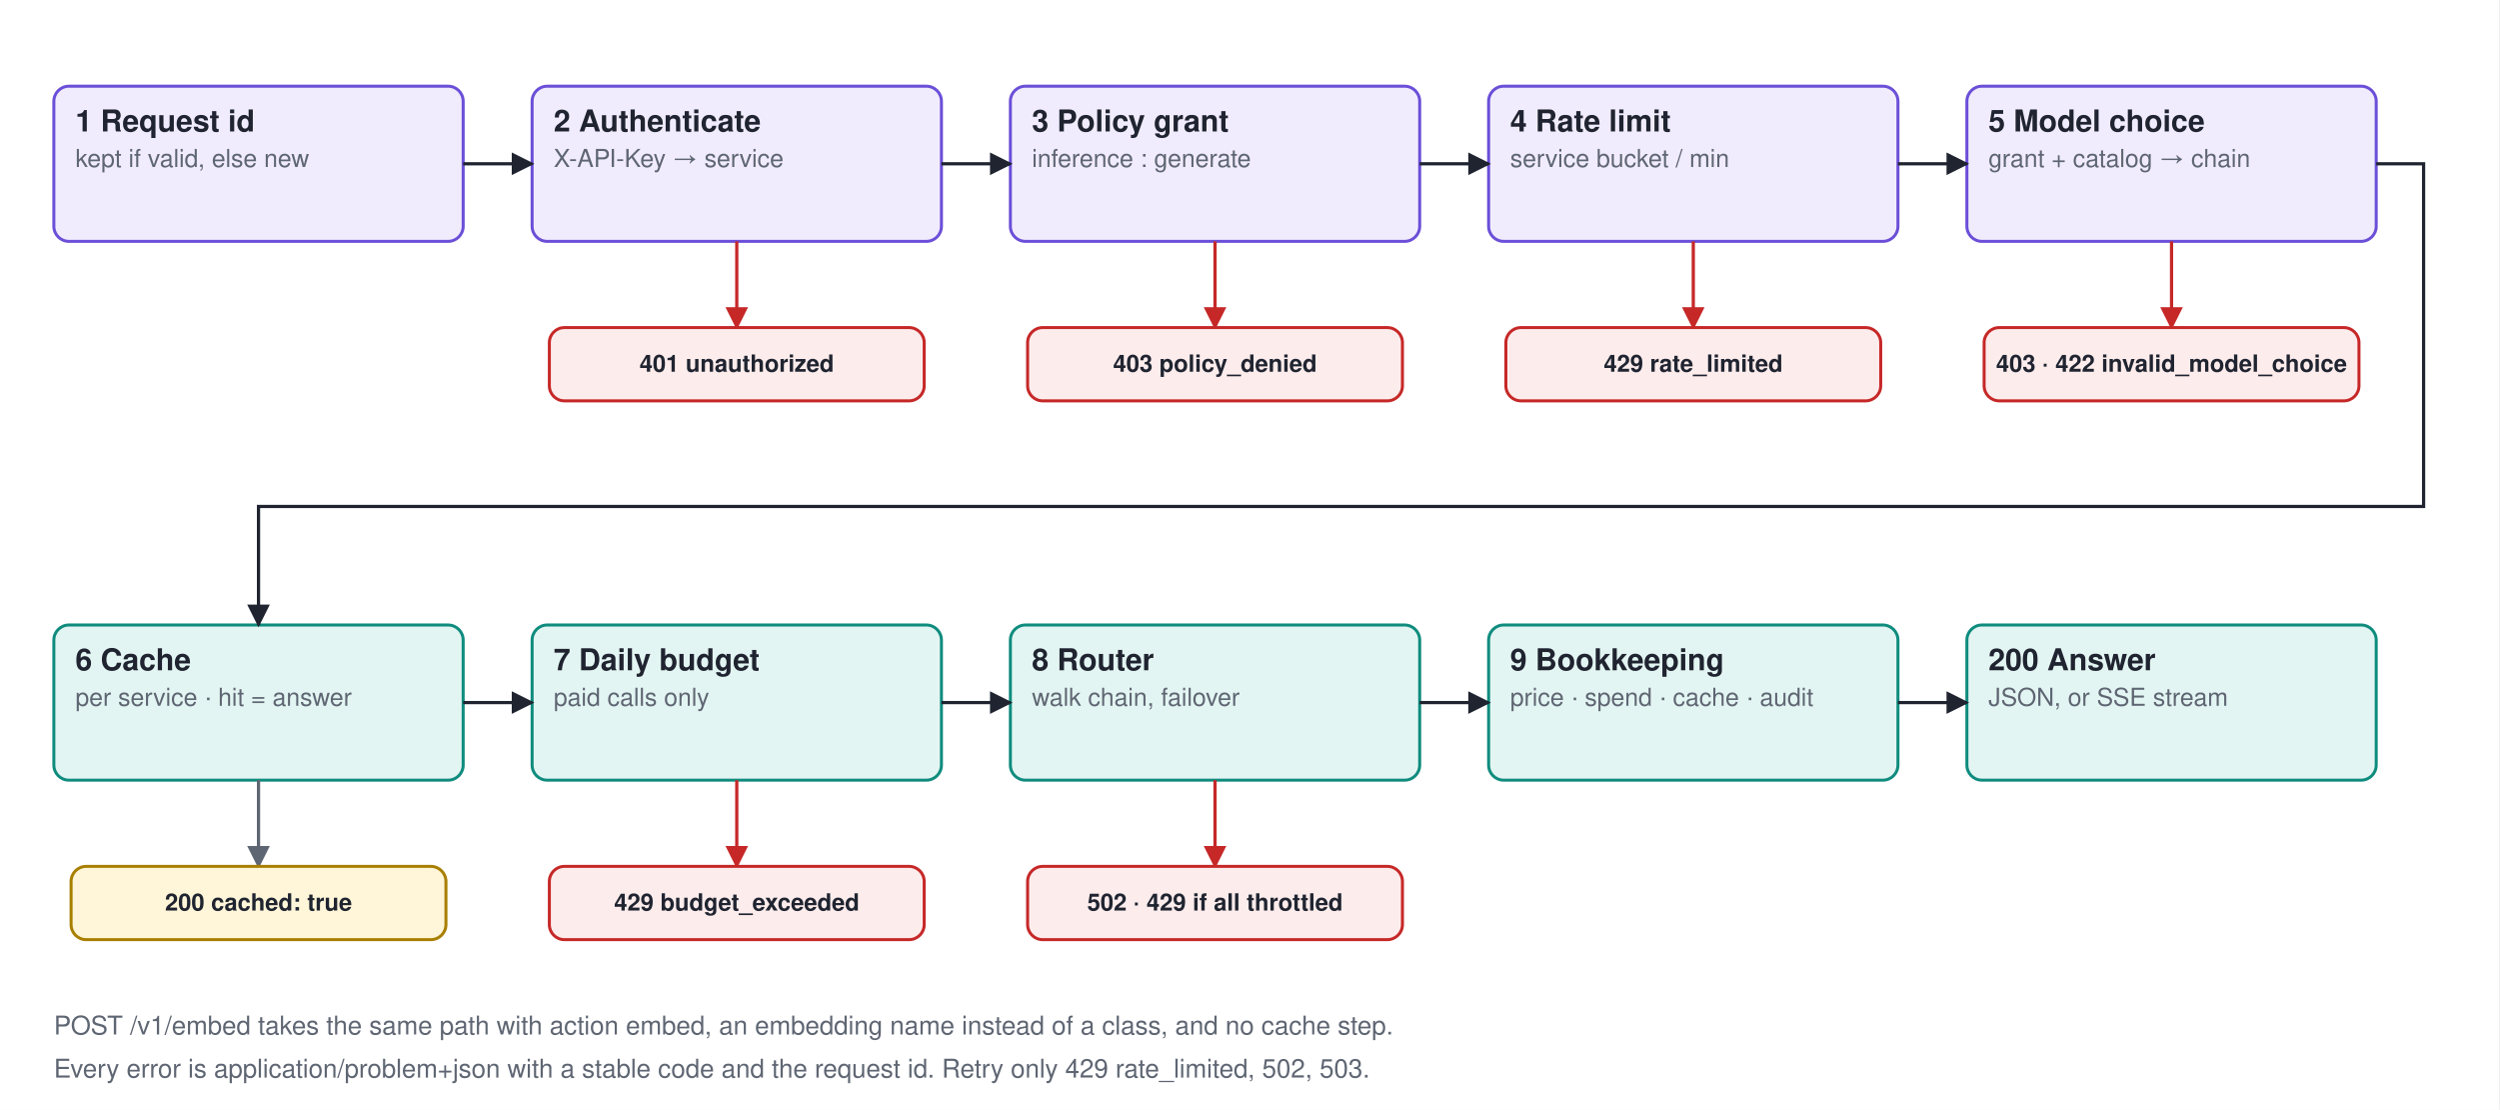
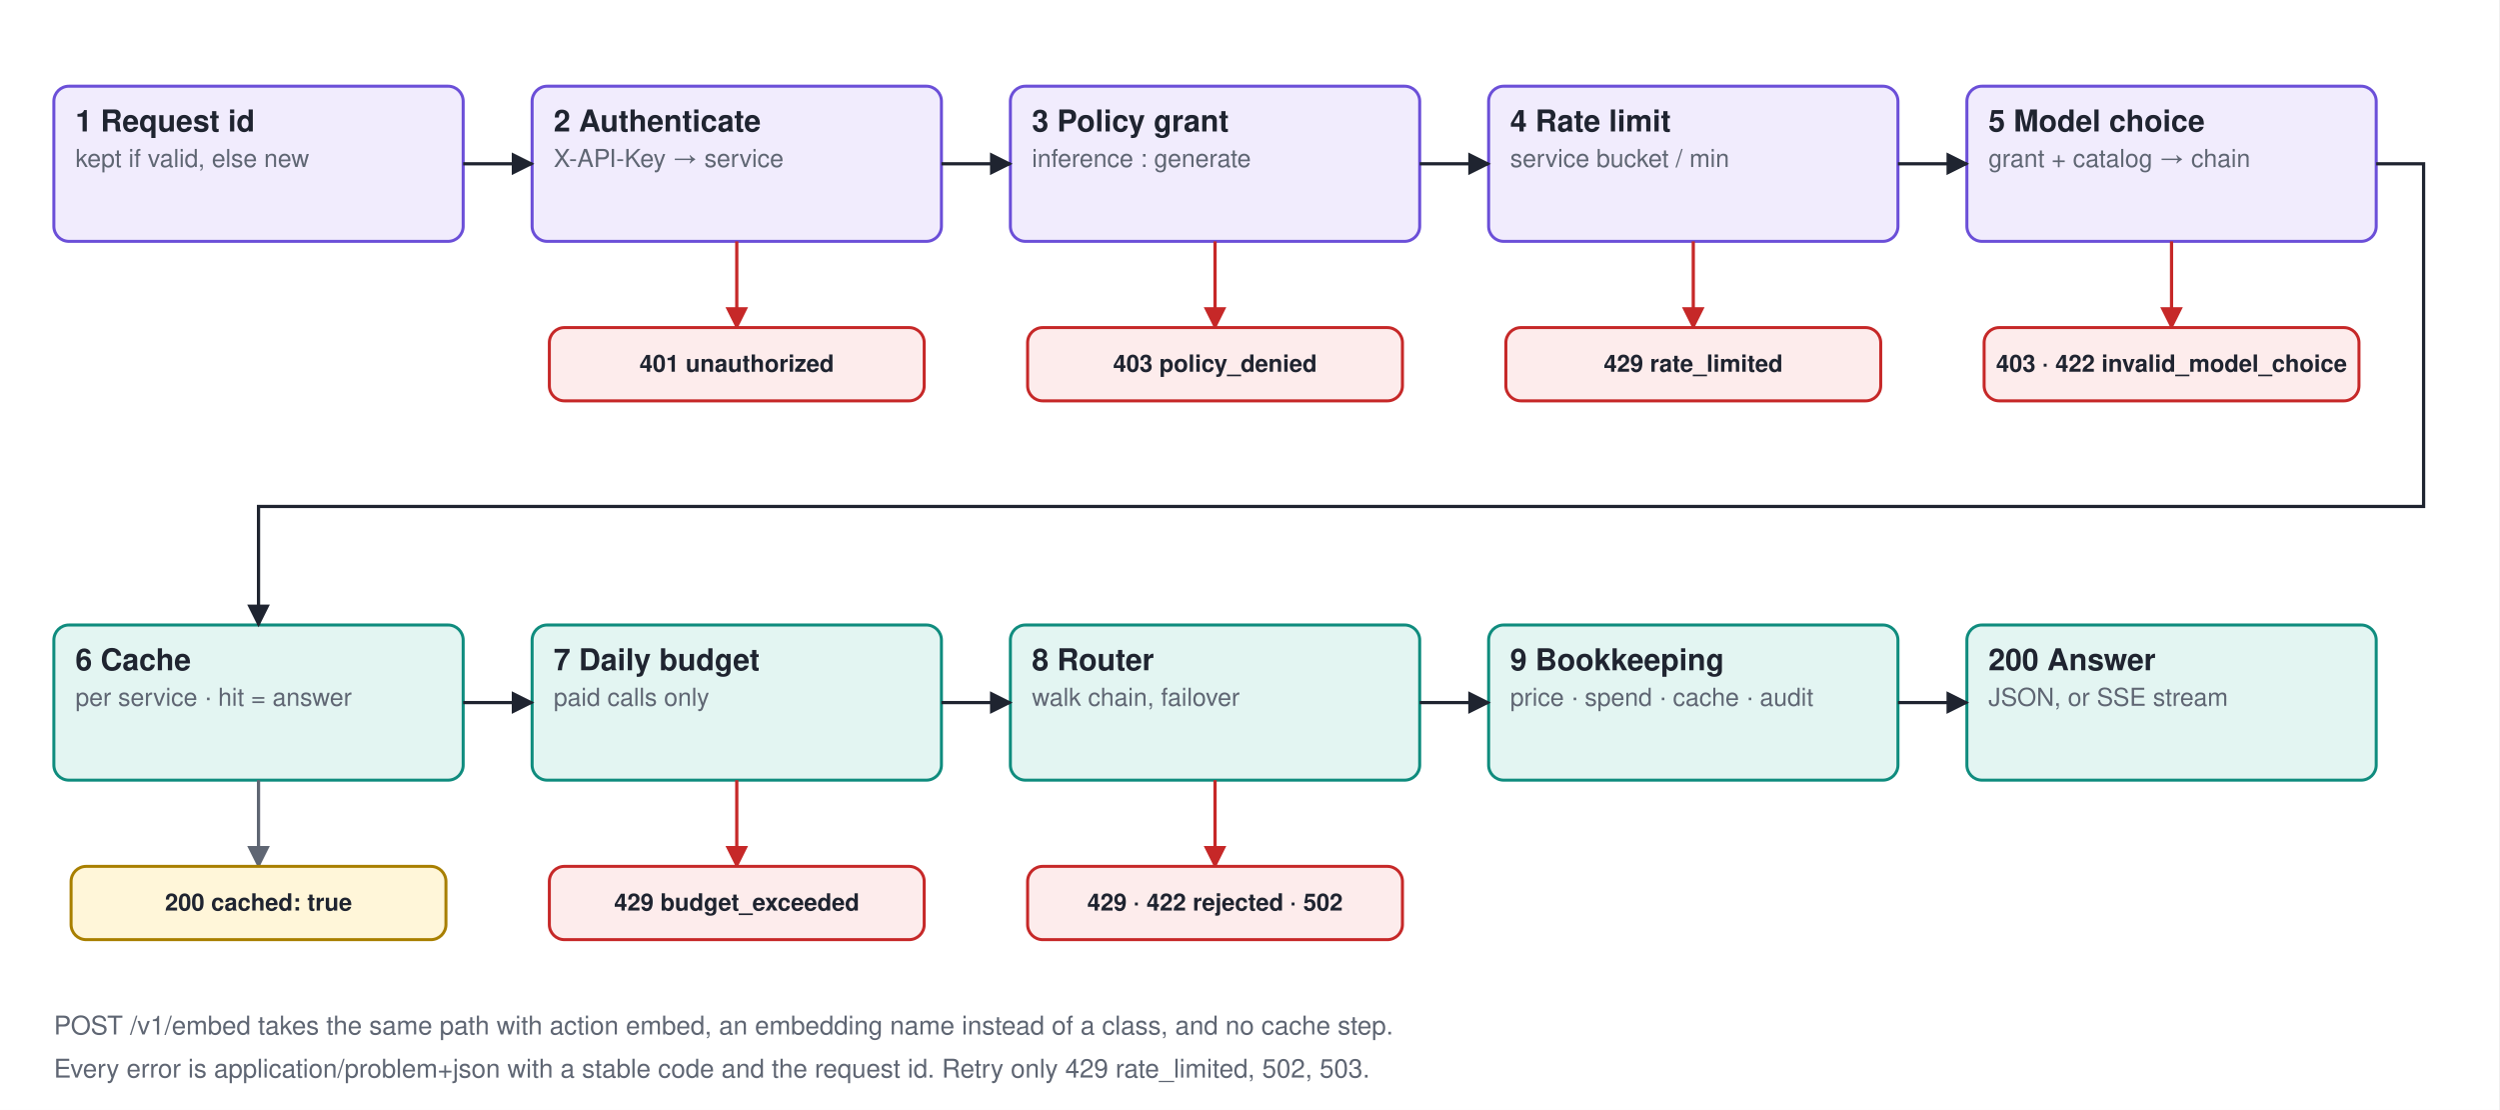
<svg xmlns="http://www.w3.org/2000/svg" viewBox="0 0 1160 515" width="1160" height="515" font-family="'Helvetica Neue', Helvetica, Arial, sans-serif" role="img">
  <defs>
    <marker id="arrow-ink" viewBox="0 0 10 10" refX="9" refY="5" markerWidth="7" markerHeight="7" orient="auto-start-reverse">
      <path d="M0,0 L10,5 L0,10 z" fill="#1F2430" />
    </marker>
    <marker id="arrow-muted" viewBox="0 0 10 10" refX="9" refY="5" markerWidth="7" markerHeight="7" orient="auto-start-reverse">
      <path d="M0,0 L10,5 L0,10 z" fill="#5F6673" />
    </marker>
    <marker id="arrow-error" viewBox="0 0 10 10" refX="9" refY="5" markerWidth="7" markerHeight="7" orient="auto-start-reverse">
      <path d="M0,0 L10,5 L0,10 z" fill="#C62828" />
    </marker>
  </defs>
  <rect width="1160" height="515" fill="#FFFFFF" />
  <rect x="25" y="40" width="190" height="72" rx="7" fill="#F1ECFD" stroke="#6B4FD8" stroke-width="1.4" />
  <text x="35" y="61" font-size="14" font-weight="bold" fill="#1F2430" text-anchor="start">1  Request id</text>
  <text x="35" y="77.5" font-size="11.5" font-weight="normal" fill="#5F6673" text-anchor="start">kept if valid, else new</text>
  <rect x="247" y="40" width="190" height="72" rx="7" fill="#F1ECFD" stroke="#6B4FD8" stroke-width="1.4" />
  <text x="257" y="61" font-size="14" font-weight="bold" fill="#1F2430" text-anchor="start">2  Authenticate</text>
  <text x="257" y="77.5" font-size="11.5" font-weight="normal" fill="#5F6673" text-anchor="start">X-API-Key → service</text>
  <polyline points="215,76 247,76" fill="none" stroke="#1F2430" stroke-width="1.5" marker-end="url(#arrow-ink)" />
  <polyline points="342.0,112 342.0,152" fill="none" stroke="#C62828" stroke-width="1.5" marker-end="url(#arrow-error)" />
  <rect x="255" y="152" width="174" height="34" rx="7" fill="#FDECEC" stroke="#C62828" stroke-width="1.4" />
  <text x="342.0" y="172.5" font-size="11" font-weight="bold" fill="#1F2430" text-anchor="middle">401 unauthorized</text>
  <rect x="469" y="40" width="190" height="72" rx="7" fill="#F1ECFD" stroke="#6B4FD8" stroke-width="1.4" />
  <text x="479" y="61" font-size="14" font-weight="bold" fill="#1F2430" text-anchor="start">3  Policy grant</text>
  <text x="479" y="77.5" font-size="11.5" font-weight="normal" fill="#5F6673" text-anchor="start">inference : generate</text>
  <polyline points="437,76 469,76" fill="none" stroke="#1F2430" stroke-width="1.5" marker-end="url(#arrow-ink)" />
  <polyline points="564.0,112 564.0,152" fill="none" stroke="#C62828" stroke-width="1.5" marker-end="url(#arrow-error)" />
  <rect x="477" y="152" width="174" height="34" rx="7" fill="#FDECEC" stroke="#C62828" stroke-width="1.4" />
  <text x="564.0" y="172.5" font-size="11" font-weight="bold" fill="#1F2430" text-anchor="middle">403 policy_denied</text>
  <rect x="691" y="40" width="190" height="72" rx="7" fill="#F1ECFD" stroke="#6B4FD8" stroke-width="1.4" />
  <text x="701" y="61" font-size="14" font-weight="bold" fill="#1F2430" text-anchor="start">4  Rate limit</text>
  <text x="701" y="77.5" font-size="11.5" font-weight="normal" fill="#5F6673" text-anchor="start">service bucket / min</text>
  <polyline points="659,76 691,76" fill="none" stroke="#1F2430" stroke-width="1.5" marker-end="url(#arrow-ink)" />
  <polyline points="786.0,112 786.0,152" fill="none" stroke="#C62828" stroke-width="1.5" marker-end="url(#arrow-error)" />
  <rect x="699" y="152" width="174" height="34" rx="7" fill="#FDECEC" stroke="#C62828" stroke-width="1.4" />
  <text x="786.0" y="172.5" font-size="11" font-weight="bold" fill="#1F2430" text-anchor="middle">429 rate_limited</text>
  <rect x="913" y="40" width="190" height="72" rx="7" fill="#F1ECFD" stroke="#6B4FD8" stroke-width="1.4" />
  <text x="923" y="61" font-size="14" font-weight="bold" fill="#1F2430" text-anchor="start">5  Model choice</text>
  <text x="923" y="77.5" font-size="11.5" font-weight="normal" fill="#5F6673" text-anchor="start">grant + catalog → chain</text>
  <polyline points="881,76 913,76" fill="none" stroke="#1F2430" stroke-width="1.5" marker-end="url(#arrow-ink)" />
  <polyline points="1008.0,112 1008.0,152" fill="none" stroke="#C62828" stroke-width="1.5" marker-end="url(#arrow-error)" />
  <rect x="921" y="152" width="174" height="34" rx="7" fill="#FDECEC" stroke="#C62828" stroke-width="1.4" />
  <text x="1008.0" y="172.5" font-size="11" font-weight="bold" fill="#1F2430" text-anchor="middle">403 · 422 invalid_model_choice</text>
  <rect x="25" y="290" width="190" height="72" rx="7" fill="#E3F5F2" stroke="#0F8C7E" stroke-width="1.4" />
  <text x="35" y="311" font-size="14" font-weight="bold" fill="#1F2430" text-anchor="start">6  Cache</text>
  <text x="35" y="327.5" font-size="11.5" font-weight="normal" fill="#5F6673" text-anchor="start">per service · hit = answer</text>
  <polyline points="120.0,362 120.0,402" fill="none" stroke="#5F6673" stroke-width="1.5" marker-end="url(#arrow-muted)" />
  <rect x="33" y="402" width="174" height="34" rx="7" fill="#FFF6D9" stroke="#A87F00" stroke-width="1.4" />
  <text x="120.0" y="422.5" font-size="11" font-weight="bold" fill="#1F2430" text-anchor="middle">200 cached: true</text>
  <rect x="247" y="290" width="190" height="72" rx="7" fill="#E3F5F2" stroke="#0F8C7E" stroke-width="1.4" />
  <text x="257" y="311" font-size="14" font-weight="bold" fill="#1F2430" text-anchor="start">7  Daily budget</text>
  <text x="257" y="327.5" font-size="11.5" font-weight="normal" fill="#5F6673" text-anchor="start">paid calls only</text>
  <polyline points="215,326 247,326" fill="none" stroke="#1F2430" stroke-width="1.5" marker-end="url(#arrow-ink)" />
  <polyline points="342.0,362 342.0,402" fill="none" stroke="#C62828" stroke-width="1.5" marker-end="url(#arrow-error)" />
  <rect x="255" y="402" width="174" height="34" rx="7" fill="#FDECEC" stroke="#C62828" stroke-width="1.4" />
  <text x="342.0" y="422.5" font-size="11" font-weight="bold" fill="#1F2430" text-anchor="middle">429 budget_exceeded</text>
  <rect x="469" y="290" width="190" height="72" rx="7" fill="#E3F5F2" stroke="#0F8C7E" stroke-width="1.4" />
  <text x="479" y="311" font-size="14" font-weight="bold" fill="#1F2430" text-anchor="start">8  Router</text>
  <text x="479" y="327.5" font-size="11.5" font-weight="normal" fill="#5F6673" text-anchor="start">walk chain, failover</text>
  <polyline points="437,326 469,326" fill="none" stroke="#1F2430" stroke-width="1.5" marker-end="url(#arrow-ink)" />
  <polyline points="564.0,362 564.0,402" fill="none" stroke="#C62828" stroke-width="1.5" marker-end="url(#arrow-error)" />
  <rect x="477" y="402" width="174" height="34" rx="7" fill="#FDECEC" stroke="#C62828" stroke-width="1.4" />
-   <text x="564.0" y="422.5" font-size="11" font-weight="bold" fill="#1F2430" text-anchor="middle">502 · 429 if all throttled</text>
+   <text x="564.0" y="422.5" font-size="11" font-weight="bold" fill="#1F2430" text-anchor="middle">429 · 422 rejected · 502</text>
  <rect x="691" y="290" width="190" height="72" rx="7" fill="#E3F5F2" stroke="#0F8C7E" stroke-width="1.4" />
  <text x="701" y="311" font-size="14" font-weight="bold" fill="#1F2430" text-anchor="start">9  Bookkeeping</text>
  <text x="701" y="327.5" font-size="11.5" font-weight="normal" fill="#5F6673" text-anchor="start">price · spend · cache · audit</text>
  <polyline points="659,326 691,326" fill="none" stroke="#1F2430" stroke-width="1.5" marker-end="url(#arrow-ink)" />
  <rect x="913" y="290" width="190" height="72" rx="7" fill="#E3F5F2" stroke="#0F8C7E" stroke-width="1.4" />
  <text x="923" y="311" font-size="14" font-weight="bold" fill="#1F2430" text-anchor="start">200  Answer</text>
  <text x="923" y="327.5" font-size="11.5" font-weight="normal" fill="#5F6673" text-anchor="start">JSON, or SSE stream</text>
  <polyline points="881,326 913,326" fill="none" stroke="#1F2430" stroke-width="1.5" marker-end="url(#arrow-ink)" />
  <polyline points="1103,76 1125,76 1125,235 120.0,235 120.0,290" fill="none" stroke="#1F2430" stroke-width="1.5" marker-end="url(#arrow-ink)" />
  <text x="25" y="480" font-size="12" font-weight="normal" fill="#5F6673" text-anchor="start">POST /v1/embed takes the same path with action embed, an embedding name instead of a class, and no cache step.</text>
  <text x="25" y="500" font-size="12" font-weight="normal" fill="#5F6673" text-anchor="start">Every error is application/problem+json with a stable code and the request id. Retry only 429 rate_limited, 502, 503.</text>
</svg>
